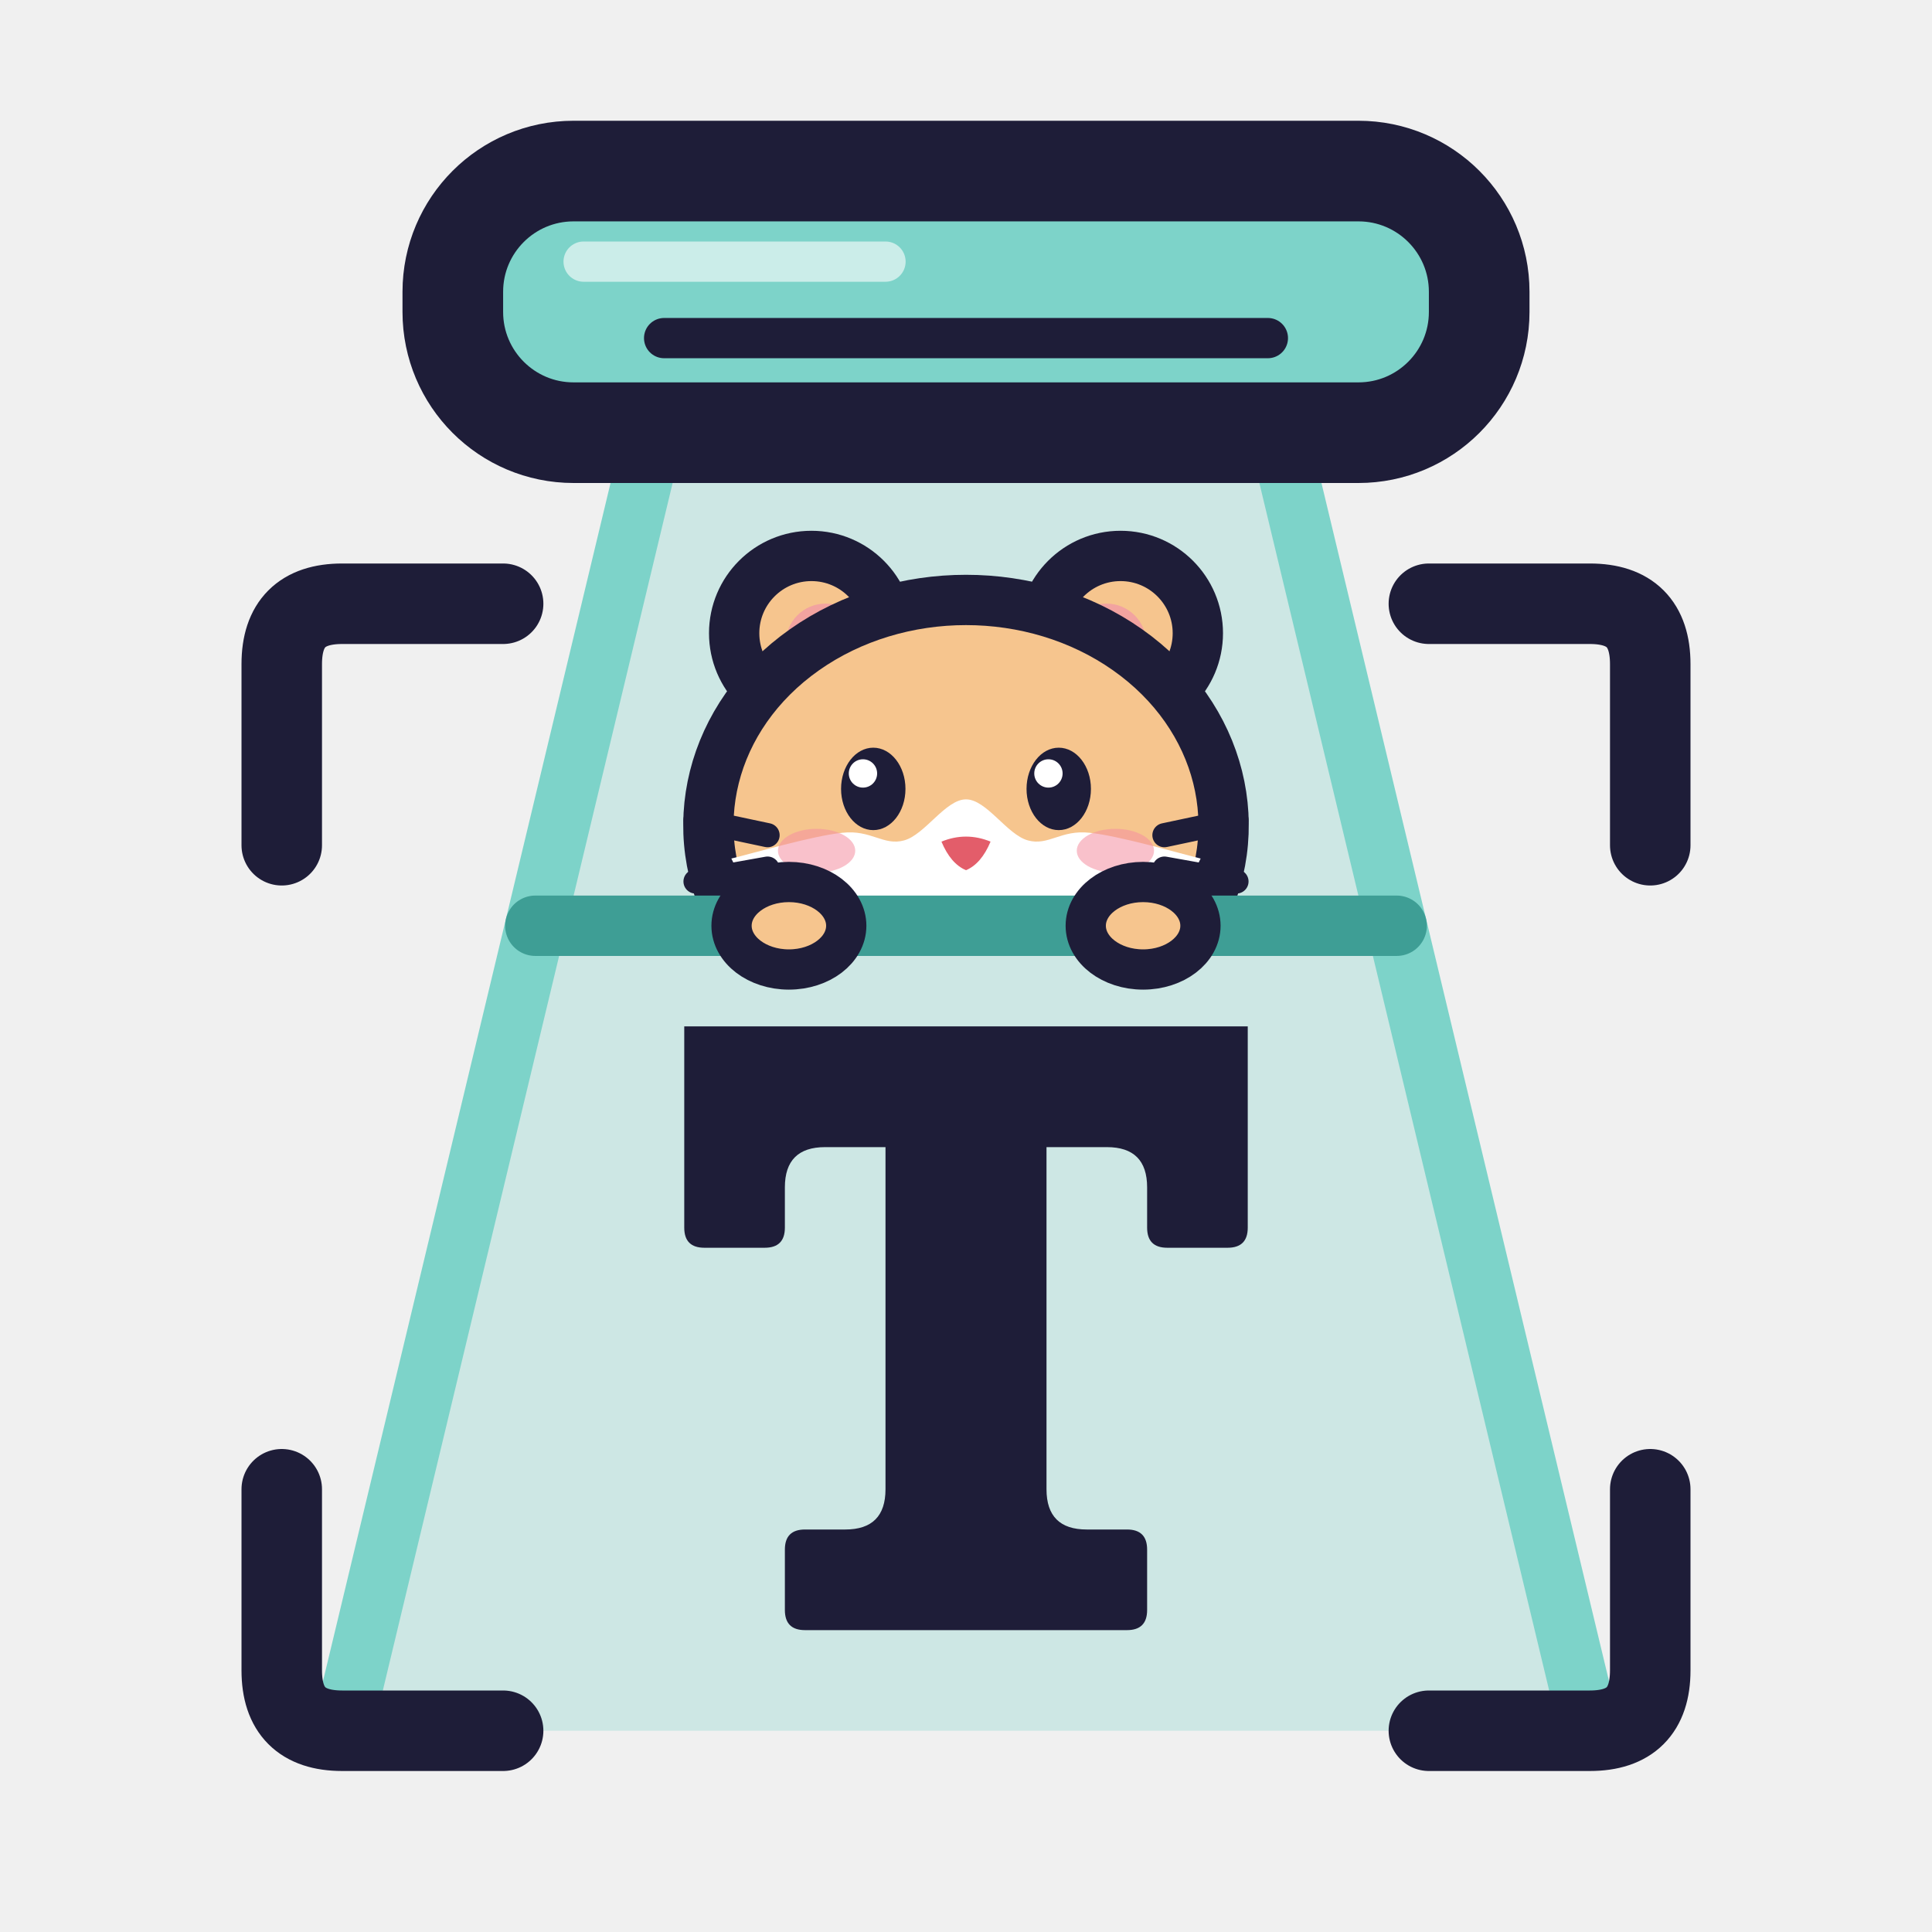
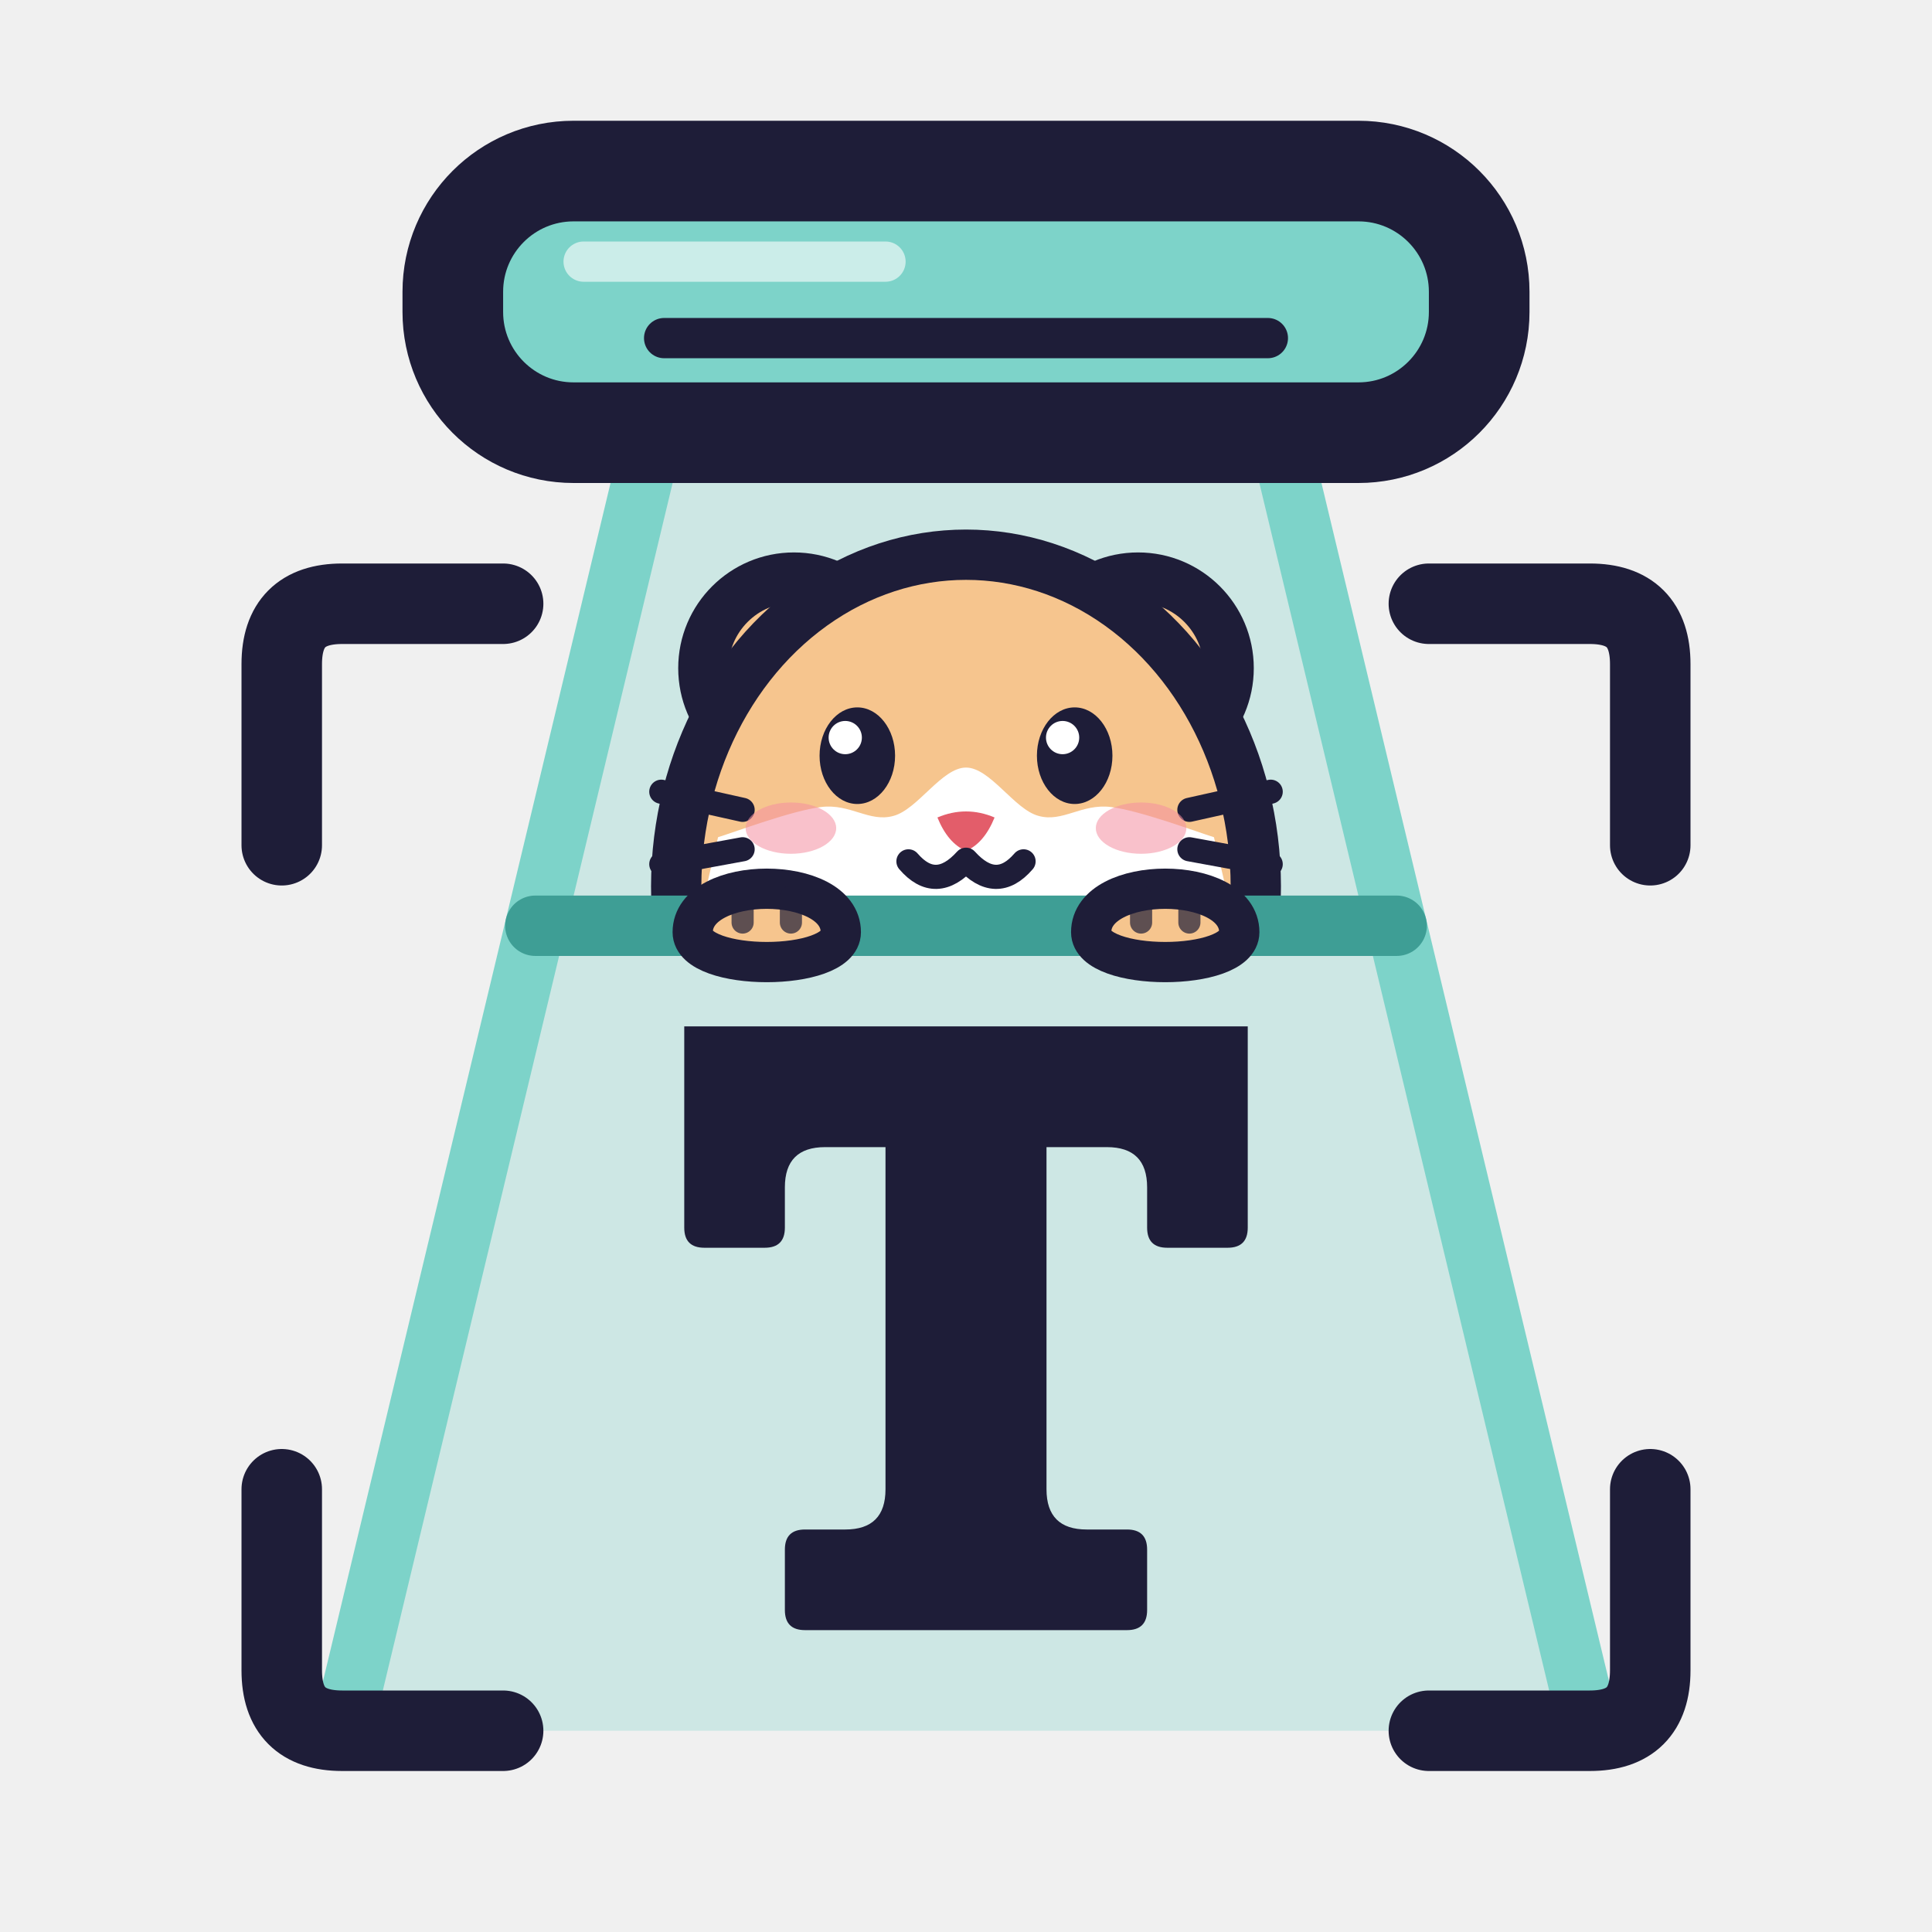
<svg xmlns="http://www.w3.org/2000/svg" width="48" height="48" viewBox="0 0 48 48">
  <g id="back">
    <path id="beam" d="M16 11.75L8.5 43H39.5L32 11.75Z" fill="#7DD3C9" fill-opacity="0.3" />
    <path id="beam_edges" d="M16 11.75L8.5 43M32 11.75L39.5 43" fill="none" stroke="#7DD3C9" stroke-width="1.5" stroke-linecap="round" />
  </g>
  <g id="hamster">
-     <circle id="hm_ear0" cx="20.16" cy="15.732" r="1.92" fill="#F6C58E" stroke="#1E1D38" stroke-width="1.25" />
-     <circle id="hm_ear0_in" cx="20.512" cy="15.988" r="0.992" fill="#F2A3A0" />
-     <circle id="hm_ear1" cx="27.84" cy="15.732" r="1.92" fill="#F6C58E" stroke="#1E1D38" stroke-width="1.25" />
-     <circle id="hm_ear1_in" cx="27.488" cy="15.988" r="0.992" fill="#F2A3A0" />
-     <path id="hm_head" d="M18.27 23A6.4 5.6 0 1 1 29.73 23Z" fill="#F6C58E" stroke="#1E1D38" stroke-width="1.25" stroke-linejoin="round" />
-     <path id="hm_muzzle" d="M18.17 21.33C18.63 21.22 20.21 20.76 20.93 20.69C21.64 20.61 21.95 21.02 22.46 20.88C22.98 20.74 23.49 19.86 24 19.86C24.51 19.86 25.02 20.74 25.54 20.88C26.05 21.02 26.36 20.61 27.07 20.69C27.79 20.76 29.37 21.22 29.83 21.33L29 23H19Z" fill="#FFFFFF" />
-     <ellipse id="hm_eye0" cx="21.696" cy="19.6" rx="0.8" ry="1.024" fill="#1E1D38" />
-     <circle id="hm_eye0_hl" cx="21.44" cy="19.216" r="0.352" fill="#FFFFFF" />
-     <ellipse id="hm_eye1" cx="26.304" cy="19.6" rx="0.8" ry="1.024" fill="#1E1D38" />
-     <circle id="hm_eye1_hl" cx="26.048" cy="19.216" r="0.352" fill="#FFFFFF" />
-     <path id="hm_nose" d="M23.39 20.91Q24 20.66 24.61 20.91Q24.38 21.46 24 21.62Q23.62 21.46 23.39 20.91Z" fill="#E35D6A" />
-     <path id="hm_whisker_l0" d="M19.07 20.75L17.28 20.37" fill="none" stroke="#1E1D38" stroke-width="0.6" stroke-linecap="round" />
-     <path id="hm_whisker_r0" d="M28.93 20.75L30.72 20.37" fill="none" stroke="#1E1D38" stroke-width="0.6" stroke-linecap="round" />
-     <path id="hm_whisker_l1" d="M19.07 21.58L17.28 21.9" fill="none" stroke="#1E1D38" stroke-width="0.6" stroke-linecap="round" />
-     <path id="hm_whisker_r1" d="M28.93 21.58L30.72 21.9" fill="none" stroke="#1E1D38" stroke-width="0.6" stroke-linecap="round" />
-     <ellipse id="hm_blush0" cx="20.288" cy="21.136" rx="0.96" ry="0.544" fill="#F48FA0" fill-opacity="0.55" />
-     <ellipse id="hm_blush1" cx="27.712" cy="21.136" rx="0.96" ry="0.544" fill="#F48FA0" fill-opacity="0.55" />
+     <circle id="hf_ear0" cx="19.725" cy="16.6" r="2.25" fill="#F6C58E" stroke="#1E1D38" stroke-width="1.25" />
+     <circle id="hf_ear0_in" cx="20.138" cy="16.9" r="1.163" fill="#F2A3A0" />
+     <circle id="hf_ear1" cx="28.275" cy="16.6" r="2.25" fill="#F6C58E" stroke="#1E1D38" stroke-width="1.25" />
+     <circle id="hf_ear1_in" cx="27.862" cy="16.9" r="1.163" fill="#F2A3A0" />
+     <path id="hf_head" d="M16.84 22.9A7.2 8.25 0 1 1 31.16 22.9Z" fill="#F6C58E" stroke="#1E1D38" stroke-width="1.25" stroke-linejoin="round" />
+     <path id="hf_muzzle" d="M17.84 20.8C18.26 20.67 19.67 20.14 20.4 20.05C21.13 19.96 21.6 20.44 22.2 20.27C22.8 20.11 23.4 19.07 24 19.07C24.6 19.07 25.2 20.11 25.8 20.27C26.4 20.44 26.87 19.96 27.6 20.05C28.33 20.14 29.74 20.67 30.16 20.8L30.65 22.9L17.35 22.9Z" fill="#FFFFFF" />
+     <ellipse id="hf_eye0" cx="21.3" cy="18.775" rx="0.938" ry="1.2" fill="#1E1D38" />
+     <circle id="hf_eye0_hl" cx="21" cy="18.325" r="0.413" fill="#FFFFFF" />
+     <ellipse id="hf_eye1" cx="26.7" cy="18.775" rx="0.938" ry="1.2" fill="#1E1D38" />
+     <circle id="hf_eye1_hl" cx="26.4" cy="18.325" r="0.413" fill="#FFFFFF" />
+     <path id="hf_nose" d="M23.29 20.31Q24 20.01 24.71 20.31Q24.45 20.95 24 21.14Q23.55 20.95 23.29 20.31Z" fill="#E35D6A" />
+     <path id="hf_mouth" d="M22.57 21.4Q23.25 22.19 24 21.36Q24.75 22.19 25.43 21.4" fill="none" stroke="#1E1D38" stroke-width="0.6" stroke-linecap="round" stroke-linejoin="round" />
+     <path id="hf_whisker_l0" d="M18.45 20.12L16.43 19.67" fill="none" stroke="#1E1D38" stroke-width="0.6" stroke-linecap="round" />
+     <path id="hf_whisker_r0" d="M29.55 20.12L31.57 19.67" fill="none" stroke="#1E1D38" stroke-width="0.6" stroke-linecap="round" />
+     <path id="hf_whisker_l1" d="M18.45 21.1L16.43 21.47" fill="none" stroke="#1E1D38" stroke-width="0.6" stroke-linecap="round" />
+     <path id="hf_whisker_r1" d="M29.55 21.1L31.57 21.47" fill="none" stroke="#1E1D38" stroke-width="0.6" stroke-linecap="round" />
+     <ellipse id="hf_blush0" cx="19.65" cy="20.575" rx="1.125" ry="0.637" fill="#F48FA0" fill-opacity="0.55" />
+     <ellipse id="hf_blush1" cx="28.35" cy="20.575" rx="1.125" ry="0.637" fill="#F48FA0" fill-opacity="0.55" />
  </g>
  <g id="object">
    <path id="scan_line" d="M13.3 23H34.7" fill="none" stroke="#3E9E95" stroke-width="1.5" stroke-linecap="round" />
    <path id="corner0" d="M7 21V16.5Q7 15 8.5 15H12.5" fill="none" stroke="#1E1D38" stroke-width="2" stroke-linecap="round" stroke-linejoin="round" />
    <path id="corner1" d="M35.5 15H39.5Q41 15 41 16.5V21" fill="none" stroke="#1E1D38" stroke-width="2" stroke-linecap="round" stroke-linejoin="round" />
    <path id="corner2" d="M7 37V41.5Q7 43 8.5 43H12.5" fill="none" stroke="#1E1D38" stroke-width="2" stroke-linecap="round" stroke-linejoin="round" />
    <path id="corner3" d="M35.5 43H39.5Q41 43 41 41.5V37" fill="none" stroke="#1E1D38" stroke-width="2" stroke-linecap="round" stroke-linejoin="round" />
    <path id="letter_t" d="M17 25.5H31V30.5Q31 31 30.5 31H29Q28.5 31 28.5 30.5V29.5Q28.5 28.5 27.5 28.5H26V37Q26 38 27 38H28Q28.5 38 28.5 38.5V40Q28.5 40.5 28 40.5H20Q19.5 40.5 19.5 40V38.5Q19.5 38 20 38H21Q22 38 22 37V28.5H20.5Q19.5 28.5 19.5 29.5V30.5Q19.5 31 19 31H17.5Q17 31 17 30.5Z" fill="#1E1D38" />
  </g>
  <g id="front">
    <path id="scanner" d="M11.25 7.25A3 3 0 0 1 14.25 4.25L33.75 4.25A3 3 0 0 1 36.75 7.25L36.75 7.75A3 3 0 0 1 33.75 10.75L14.25 10.75A3 3 0 0 1 11.25 7.75Z" fill="#7DD3C9" stroke="#1E1D38" stroke-width="2.5" stroke-linejoin="round" />
-     <ellipse id="hm_paw0" cx="19.6" cy="23" rx="1.425" ry="1.087" fill="#F6C58E" stroke="#1E1D38" stroke-width="1" />
-     <ellipse id="hm_paw1" cx="28.4" cy="23" rx="1.425" ry="1.087" fill="#F6C58E" stroke="#1E1D38" stroke-width="1" />
    <path id="scanner_gloss" d="M14.5 6.5H22" fill="none" stroke="#FFFFFF" stroke-width="1" stroke-opacity="0.6" stroke-linecap="round" />
    <path id="scanner_slit" d="M16.5 8.4H31.5" fill="none" stroke="#1E1D38" stroke-width="1" stroke-linecap="round" />
+     <path id="hf_paw_pads" d="M17.21 23.16C17.21 21.72 20.89 21.72 20.89 23.16C20.89 24.15 17.21 24.15 17.21 23.16ZM27.11 23.16C27.11 21.72 30.79 21.72 30.79 23.16C30.79 24.15 27.11 24.15 27.11 23.16Z" fill="#F6C58E" stroke="#1E1D38" stroke-width="1" stroke-linejoin="round" />
+     <path id="hf_paw_toes" d="M18.45 22.28V22.92M19.65 22.28V22.92M28.35 22.28V22.92M29.55 22.28V22.92" fill="none" stroke="#1E1D38" stroke-width="0.55" stroke-opacity="0.7" stroke-linecap="round" />
  </g>
</svg>
